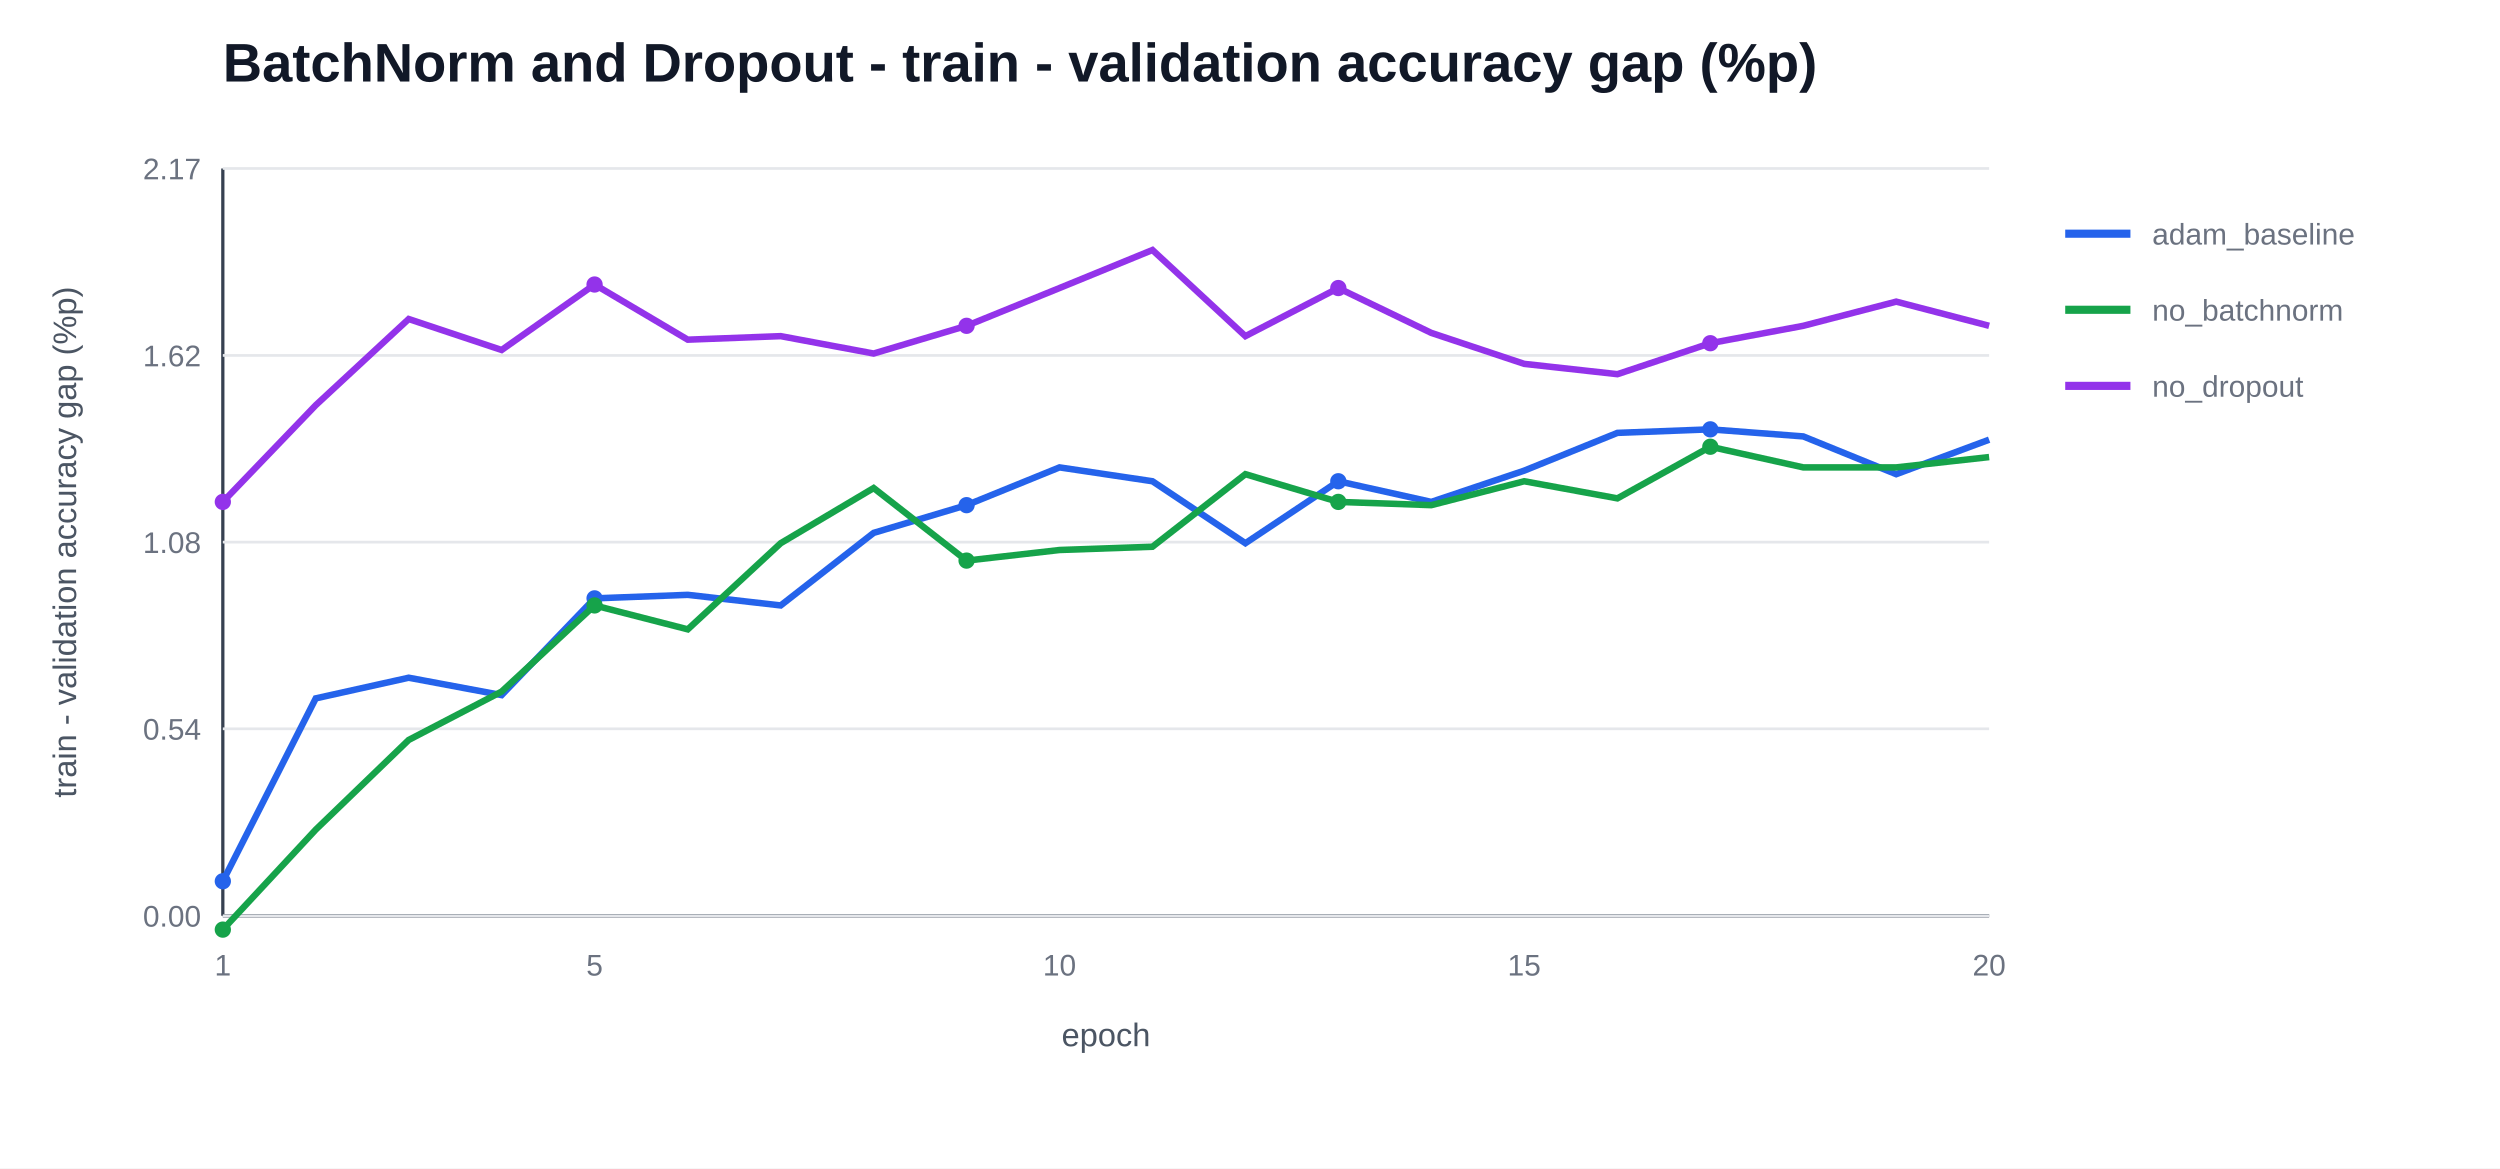
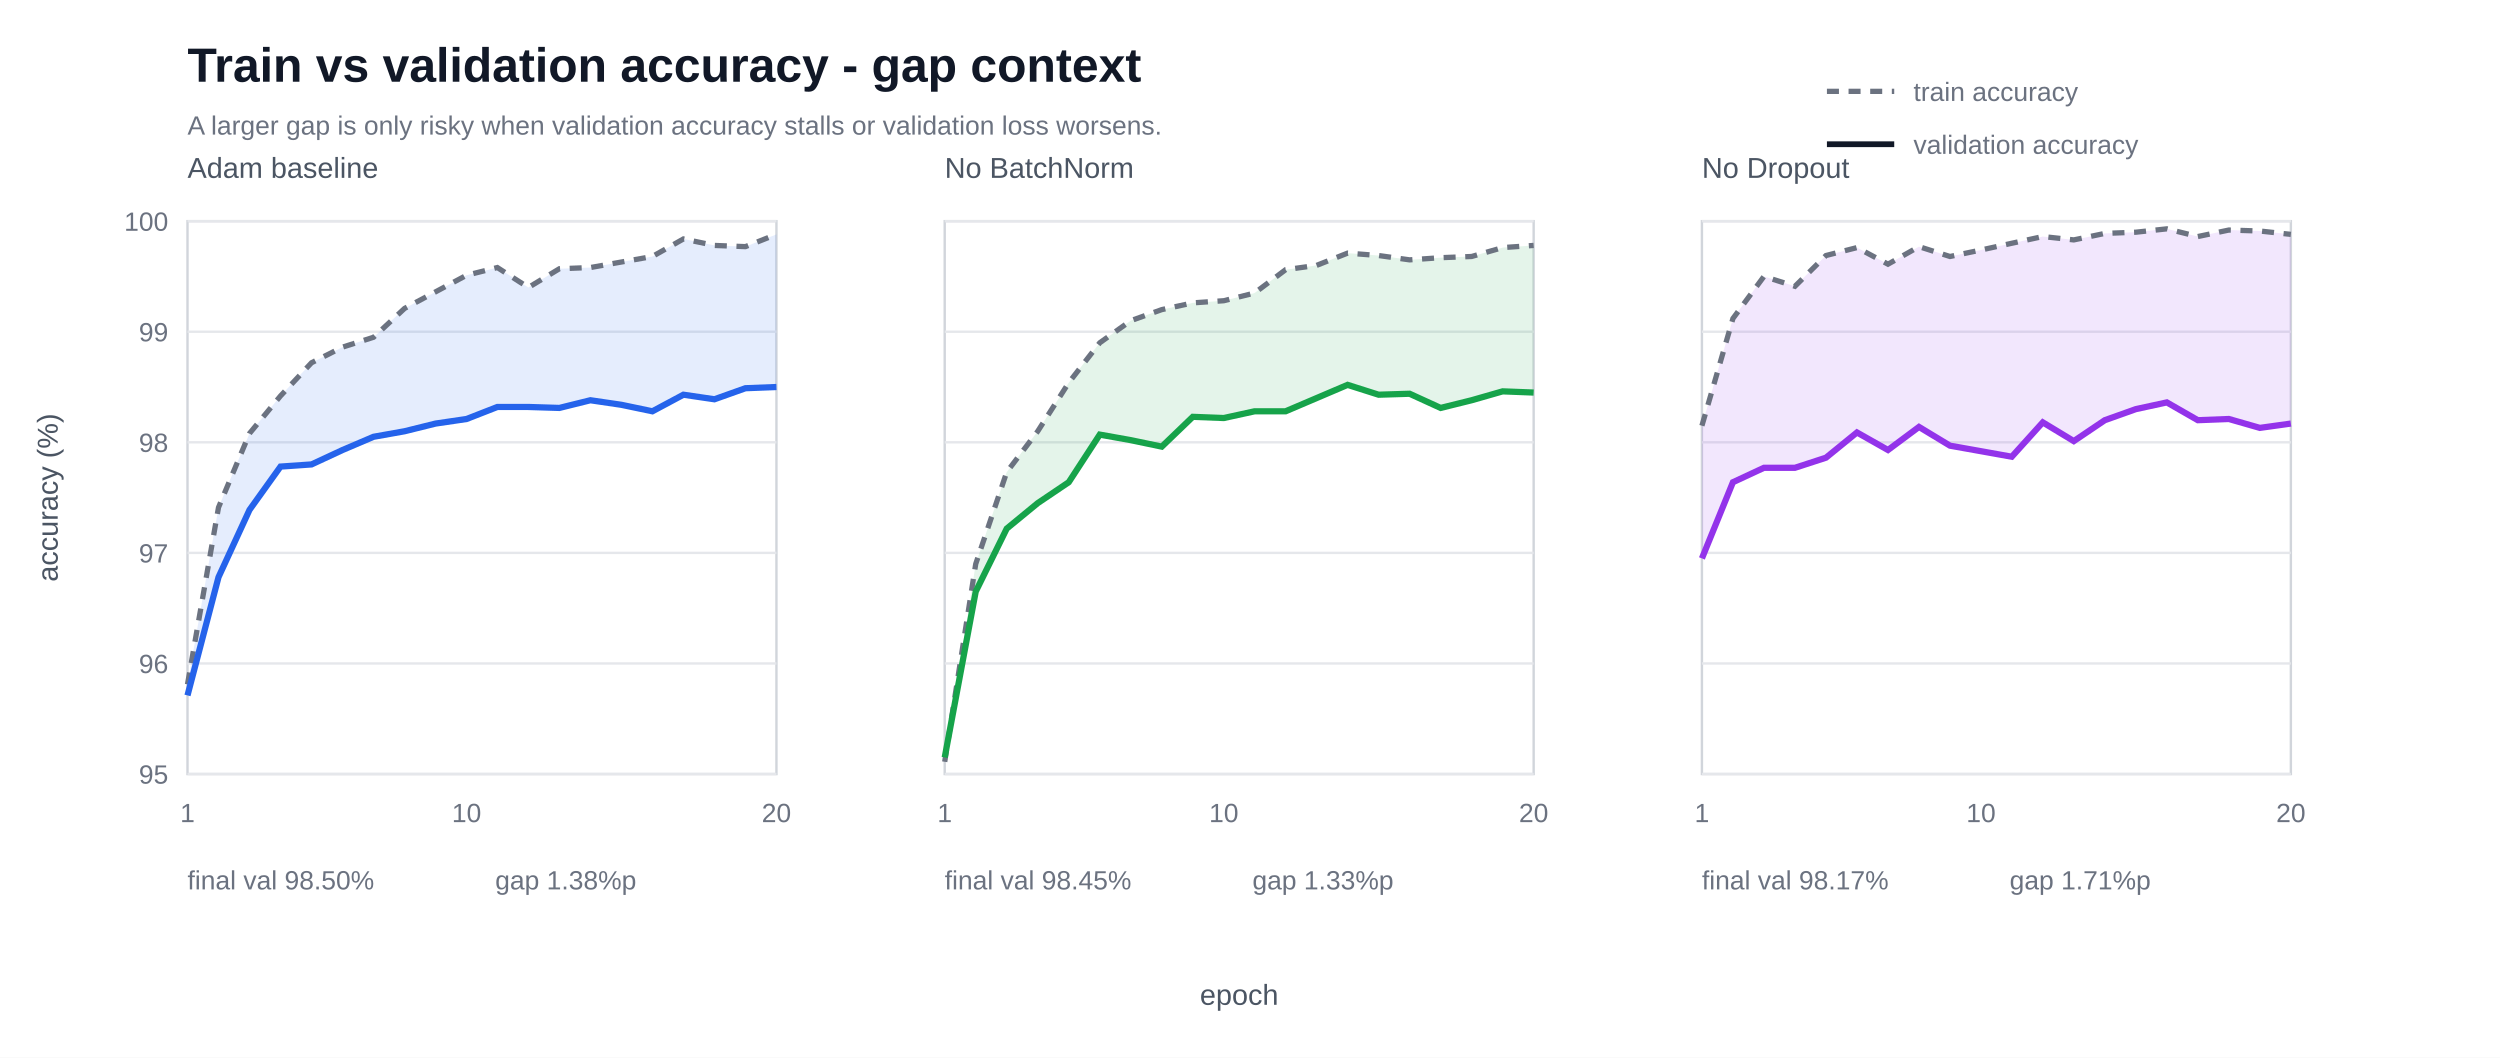
- <svg xmlns="http://www.w3.org/2000/svg" width="920" height="430" viewBox="0 0 920 430" role="img">
+ <svg xmlns="http://www.w3.org/2000/svg" width="1040" height="440" viewBox="0 0 1040 440" role="img">
  <rect width="100%" height="100%" fill="#ffffff" />
  <style>
text{font-family:Arial,Helvetica,sans-serif;fill:#111827}
.title{font-size:20px;font-weight:700}
.label{font-size:12px;fill:#4b5563}
.small{font-size:11px;fill:#6b7280}
.axis{stroke:#374151;stroke-width:1.2}
.grid{stroke:#e5e7eb;stroke-width:1}
</style>
-   <text x="82" y="30" class="title">BatchNorm and Dropout - train - validation accuracy gap (%p)</text>
-   <line x1="82" y1="337" x2="732" y2="337" class="axis" />
-   <line x1="82" y1="62" x2="82" y2="337" class="axis" />
-   <line x1="82" y1="337.0" x2="732" y2="337.0" class="grid" />
-   <text x="74" y="341.0" text-anchor="end" class="small">0.00</text>
-   <line x1="82" y1="268.2" x2="732" y2="268.2" class="grid" />
-   <text x="74" y="272.2" text-anchor="end" class="small">0.54</text>
-   <line x1="82" y1="199.5" x2="732" y2="199.5" class="grid" />
-   <text x="74" y="203.5" text-anchor="end" class="small">1.08</text>
-   <line x1="82" y1="130.8" x2="732" y2="130.8" class="grid" />
-   <text x="74" y="134.8" text-anchor="end" class="small">1.62</text>
-   <line x1="82" y1="62.0" x2="732" y2="62.0" class="grid" />
-   <text x="74" y="66.0" text-anchor="end" class="small">2.17</text>
-   <text x="82.0" y="359" text-anchor="middle" class="small">1</text>
-   <text x="218.8" y="359" text-anchor="middle" class="small">5</text>
-   <text x="389.9" y="359" text-anchor="middle" class="small">10</text>
-   <text x="560.9" y="359" text-anchor="middle" class="small">15</text>
-   <text x="732.0" y="359" text-anchor="middle" class="small">20</text>
-   <text x="407.0" y="385" text-anchor="middle" class="label">epoch</text>
-   <text x="28" y="199.5" transform="rotate(-90 28 199.5)" text-anchor="middle" class="label">train - validation accuracy gap (%p)</text>
-   <polyline points="82.0,324.3 116.2,257.0 150.4,249.4 184.6,255.8 218.8,220.2 253.1,218.9 287.3,222.8 321.5,196.1 355.7,185.9 389.9,172.0 424.1,177.1 458.3,199.9 492.5,177.1 526.7,184.7 560.9,173.2 595.2,159.3 629.4,158.0 663.6,160.6 697.8,174.5 732.0,161.8" fill="none" stroke="#2563eb" stroke-width="2.4" />
-   <circle cx="82.0" cy="324.3" r="3" fill="#2563eb" />
-   <circle cx="218.8" cy="220.2" r="3" fill="#2563eb" />
-   <circle cx="355.7" cy="185.9" r="3" fill="#2563eb" />
-   <circle cx="492.5" cy="177.1" r="3" fill="#2563eb" />
-   <circle cx="629.4" cy="158.0" r="3" fill="#2563eb" />
-   <polyline points="82.0,342.1 116.2,305.3 150.4,272.3 184.6,254.5 218.8,222.8 253.1,231.6 287.3,199.9 321.5,179.6 355.7,206.3 389.9,202.4 424.1,201.2 458.3,174.5 492.5,184.7 526.7,185.9 560.9,177.1 595.2,183.4 629.4,164.4 663.6,172.0 697.8,172.0 732.0,168.2" fill="none" stroke="#16a34a" stroke-width="2.4" />
-   <circle cx="82.0" cy="342.1" r="3" fill="#16a34a" />
-   <circle cx="218.8" cy="222.8" r="3" fill="#16a34a" />
-   <circle cx="355.7" cy="206.3" r="3" fill="#16a34a" />
-   <circle cx="492.5" cy="184.7" r="3" fill="#16a34a" />
-   <circle cx="629.4" cy="164.4" r="3" fill="#16a34a" />
-   <polyline points="82.0,184.7 116.2,149.1 150.4,117.4 184.6,128.8 218.8,104.7 253.1,125.0 287.3,123.7 321.5,130.1 355.7,119.9 389.9,106.0 424.1,92.0 458.3,123.7 492.5,106.0 526.7,122.5 560.9,133.9 595.2,137.7 629.4,126.3 663.6,119.9 697.8,111.0 732.0,119.9" fill="none" stroke="#9333ea" stroke-width="2.4" />
-   <circle cx="82.0" cy="184.7" r="3" fill="#9333ea" />
-   <circle cx="218.8" cy="104.7" r="3" fill="#9333ea" />
-   <circle cx="355.7" cy="119.9" r="3" fill="#9333ea" />
-   <circle cx="492.5" cy="106.0" r="3" fill="#9333ea" />
-   <circle cx="629.4" cy="126.3" r="3" fill="#9333ea" />
-   <line x1="760" y1="86" x2="784" y2="86" stroke="#2563eb" stroke-width="3" />
-   <text x="792" y="90" class="small">adam_baseline</text>
-   <line x1="760" y1="114" x2="784" y2="114" stroke="#16a34a" stroke-width="3" />
-   <text x="792" y="118" class="small">no_batchnorm</text>
-   <line x1="760" y1="142" x2="784" y2="142" stroke="#9333ea" stroke-width="3" />
-   <text x="792" y="146" class="small">no_dropout</text>
+   <text x="78" y="34" class="title">Train vs validation accuracy - gap context</text>
+   <text x="78" y="56" class="small">A larger gap is only risky when validation accuracy stalls or validation loss worsens.</text>
+   <line x1="760" y1="38" x2="788" y2="38" stroke="#6b7280" stroke-width="2.2" stroke-dasharray="5 4" />
+   <text x="796" y="42" class="small">train accuracy</text>
+   <line x1="760" y1="60" x2="788" y2="60" stroke="#111827" stroke-width="2.4" />
+   <text x="796" y="64" class="small">validation accuracy</text>
+   <text x="78" y="74" class="label">Adam baseline</text>
+   <rect x="78" y="92" width="245" height="230" fill="#ffffff" stroke="#d1d5db" />
+   <line x1="78" y1="322.0" x2="323" y2="322.0" class="grid" />
+   <text x="70" y="326.0" text-anchor="end" class="small">95</text>
+   <line x1="78" y1="276.0" x2="323" y2="276.0" class="grid" />
+   <text x="70" y="280.0" text-anchor="end" class="small">96</text>
+   <line x1="78" y1="230.0" x2="323" y2="230.0" class="grid" />
+   <text x="70" y="234.0" text-anchor="end" class="small">97</text>
+   <line x1="78" y1="184.0" x2="323" y2="184.0" class="grid" />
+   <text x="70" y="188.0" text-anchor="end" class="small">98</text>
+   <line x1="78" y1="138.0" x2="323" y2="138.0" class="grid" />
+   <text x="70" y="142.0" text-anchor="end" class="small">99</text>
+   <line x1="78" y1="92.0" x2="323" y2="92.0" class="grid" />
+   <text x="70" y="96.0" text-anchor="end" class="small">100</text>
+   <text x="78.0" y="342" text-anchor="middle" class="small">1</text>
+   <text x="194.1" y="342" text-anchor="middle" class="small">10</text>
+   <text x="323.0" y="342" text-anchor="middle" class="small">20</text>
+   <polygon points="78.0,284.7 90.9,211.1 103.8,180.3 116.7,164.7 129.6,150.9 142.5,144.4 155.4,140.3 168.3,128.3 181.2,121.4 194.1,114.5 206.9,111.3 219.8,119.6 232.7,111.8 245.6,111.3 258.5,109.0 271.4,106.7 284.3,99.4 297.2,102.1 310.1,102.6 323.0,97.5 323.0,161.0 310.1,161.5 297.2,166.1 284.3,164.2 271.4,171.1 258.5,168.4 245.6,166.5 232.7,169.7 219.8,169.3 206.9,169.3 194.1,174.3 181.2,176.2 168.3,179.4 155.4,181.7 142.5,187.2 129.6,193.2 116.7,194.1 103.8,212.1 90.9,240.1 78.0,289.3" fill="#2563eb" opacity="0.12" />
+   <polyline points="78.0,284.7 90.9,211.1 103.8,180.3 116.7,164.7 129.6,150.9 142.5,144.4 155.4,140.3 168.3,128.3 181.2,121.4 194.1,114.5 206.9,111.3 219.8,119.6 232.7,111.8 245.6,111.3 258.5,109.0 271.4,106.7 284.3,99.4 297.2,102.1 310.1,102.6 323.0,97.5" fill="none" stroke="#6b7280" stroke-width="2.2" stroke-dasharray="5 4" />
+   <polyline points="78.0,289.3 90.9,240.1 103.8,212.1 116.7,194.1 129.6,193.2 142.5,187.2 155.4,181.7 168.3,179.4 181.2,176.2 194.1,174.3 206.9,169.3 219.8,169.3 232.7,169.7 245.6,166.5 258.5,168.4 271.4,171.1 284.3,164.2 297.2,166.1 310.1,161.5 323.0,161.0" fill="none" stroke="#2563eb" stroke-width="2.6" />
+   <text x="78" y="370" class="small">final val 98.50%</text>
+   <text x="206" y="370" class="small">gap 1.38%p</text>
+   <text x="393" y="74" class="label">No BatchNorm</text>
+   <rect x="393" y="92" width="245" height="230" fill="#ffffff" stroke="#d1d5db" />
+   <line x1="393" y1="322.0" x2="638" y2="322.0" class="grid" />
+   <line x1="393" y1="276.0" x2="638" y2="276.0" class="grid" />
+   <line x1="393" y1="230.0" x2="638" y2="230.0" class="grid" />
+   <line x1="393" y1="184.0" x2="638" y2="184.0" class="grid" />
+   <line x1="393" y1="138.0" x2="638" y2="138.0" class="grid" />
+   <line x1="393" y1="92.0" x2="638" y2="92.0" class="grid" />
+   <text x="393.0" y="342" text-anchor="middle" class="small">1</text>
+   <text x="509.1" y="342" text-anchor="middle" class="small">10</text>
+   <text x="638.0" y="342" text-anchor="middle" class="small">20</text>
+   <polygon points="393.0,316.9 405.9,234.6 418.8,196.4 431.7,179.4 444.6,159.2 457.5,142.6 470.4,133.4 483.3,128.8 496.2,126.0 509.1,125.1 521.9,121.9 534.8,112.2 547.7,110.4 560.6,105.3 573.5,106.3 586.4,108.1 599.3,107.2 612.2,106.7 625.1,103.0 638.0,102.1 638.0,163.3 625.1,162.8 612.2,166.5 599.3,169.7 586.4,163.8 573.5,164.2 560.6,160.1 547.7,165.6 534.8,171.1 521.9,171.1 509.1,173.9 496.2,173.4 483.3,185.8 470.4,183.1 457.5,180.8 444.6,200.6 431.7,209.3 418.8,219.9 405.9,246.1 393.0,315.1" fill="#16a34a" opacity="0.12" />
+   <polyline points="393.0,316.9 405.9,234.6 418.8,196.4 431.7,179.4 444.6,159.2 457.5,142.6 470.4,133.4 483.3,128.8 496.2,126.0 509.1,125.1 521.9,121.9 534.8,112.2 547.7,110.4 560.6,105.3 573.5,106.3 586.4,108.1 599.3,107.2 612.2,106.7 625.1,103.0 638.0,102.1" fill="none" stroke="#6b7280" stroke-width="2.2" stroke-dasharray="5 4" />
+   <polyline points="393.0,315.1 405.9,246.1 418.8,219.9 431.7,209.3 444.6,200.6 457.5,180.8 470.4,183.1 483.3,185.8 496.2,173.4 509.1,173.9 521.9,171.1 534.8,171.1 547.7,165.6 560.6,160.1 573.5,164.2 586.4,163.8 599.3,169.7 612.2,166.5 625.1,162.8 638.0,163.3" fill="none" stroke="#16a34a" stroke-width="2.6" />
+   <text x="393" y="370" class="small">final val 98.45%</text>
+   <text x="521" y="370" class="small">gap 1.33%p</text>
+   <text x="708" y="74" class="label">No Dropout</text>
+   <rect x="708" y="92" width="245" height="230" fill="#ffffff" stroke="#d1d5db" />
+   <line x1="708" y1="322.0" x2="953" y2="322.0" class="grid" />
+   <line x1="708" y1="276.0" x2="953" y2="276.0" class="grid" />
+   <line x1="708" y1="230.0" x2="953" y2="230.0" class="grid" />
+   <line x1="708" y1="184.0" x2="953" y2="184.0" class="grid" />
+   <line x1="708" y1="138.0" x2="953" y2="138.0" class="grid" />
+   <line x1="708" y1="92.0" x2="953" y2="92.0" class="grid" />
+   <text x="708.0" y="342" text-anchor="middle" class="small">1</text>
+   <text x="824.1" y="342" text-anchor="middle" class="small">10</text>
+   <text x="953.0" y="342" text-anchor="middle" class="small">20</text>
+   <polygon points="708.0,177.1 720.9,132.5 733.8,115.0 746.7,119.1 759.6,106.3 772.5,103.0 785.4,109.9 798.3,102.6 811.2,106.7 824.1,104.0 836.9,101.2 849.8,98.4 862.7,99.8 875.6,97.1 888.5,96.6 901.4,95.2 914.3,98.4 927.2,95.7 940.1,96.1 953.0,97.5 953.0,176.2 940.1,178.0 927.2,174.3 914.3,174.8 901.4,167.4 888.5,170.2 875.6,174.8 862.7,183.5 849.8,175.7 836.9,190.0 824.1,187.7 811.2,185.4 798.3,177.6 785.4,187.2 772.5,179.9 759.6,190.4 746.7,194.6 733.8,194.6 720.9,200.6 708.0,232.3" fill="#9333ea" opacity="0.12" />
+   <polyline points="708.0,177.1 720.9,132.5 733.8,115.0 746.7,119.1 759.6,106.3 772.5,103.0 785.4,109.9 798.3,102.6 811.2,106.7 824.1,104.0 836.9,101.2 849.8,98.4 862.7,99.8 875.6,97.1 888.5,96.6 901.4,95.2 914.3,98.4 927.2,95.7 940.1,96.1 953.0,97.5" fill="none" stroke="#6b7280" stroke-width="2.2" stroke-dasharray="5 4" />
+   <polyline points="708.0,232.3 720.9,200.6 733.8,194.6 746.7,194.6 759.6,190.4 772.5,179.9 785.4,187.2 798.3,177.6 811.2,185.4 824.1,187.7 836.9,190.0 849.8,175.7 862.7,183.5 875.6,174.8 888.5,170.2 901.4,167.4 914.3,174.8 927.2,174.3 940.1,178.0 953.0,176.2" fill="none" stroke="#9333ea" stroke-width="2.6" />
+   <text x="708" y="370" class="small">final val 98.17%</text>
+   <text x="836" y="370" class="small">gap 1.71%p</text>
+   <text x="515.5" y="418" text-anchor="middle" class="label">epoch</text>
+   <text x="24" y="207.0" transform="rotate(-90 24 207.0)" text-anchor="middle" class="label">accuracy (%)</text>
</svg>
